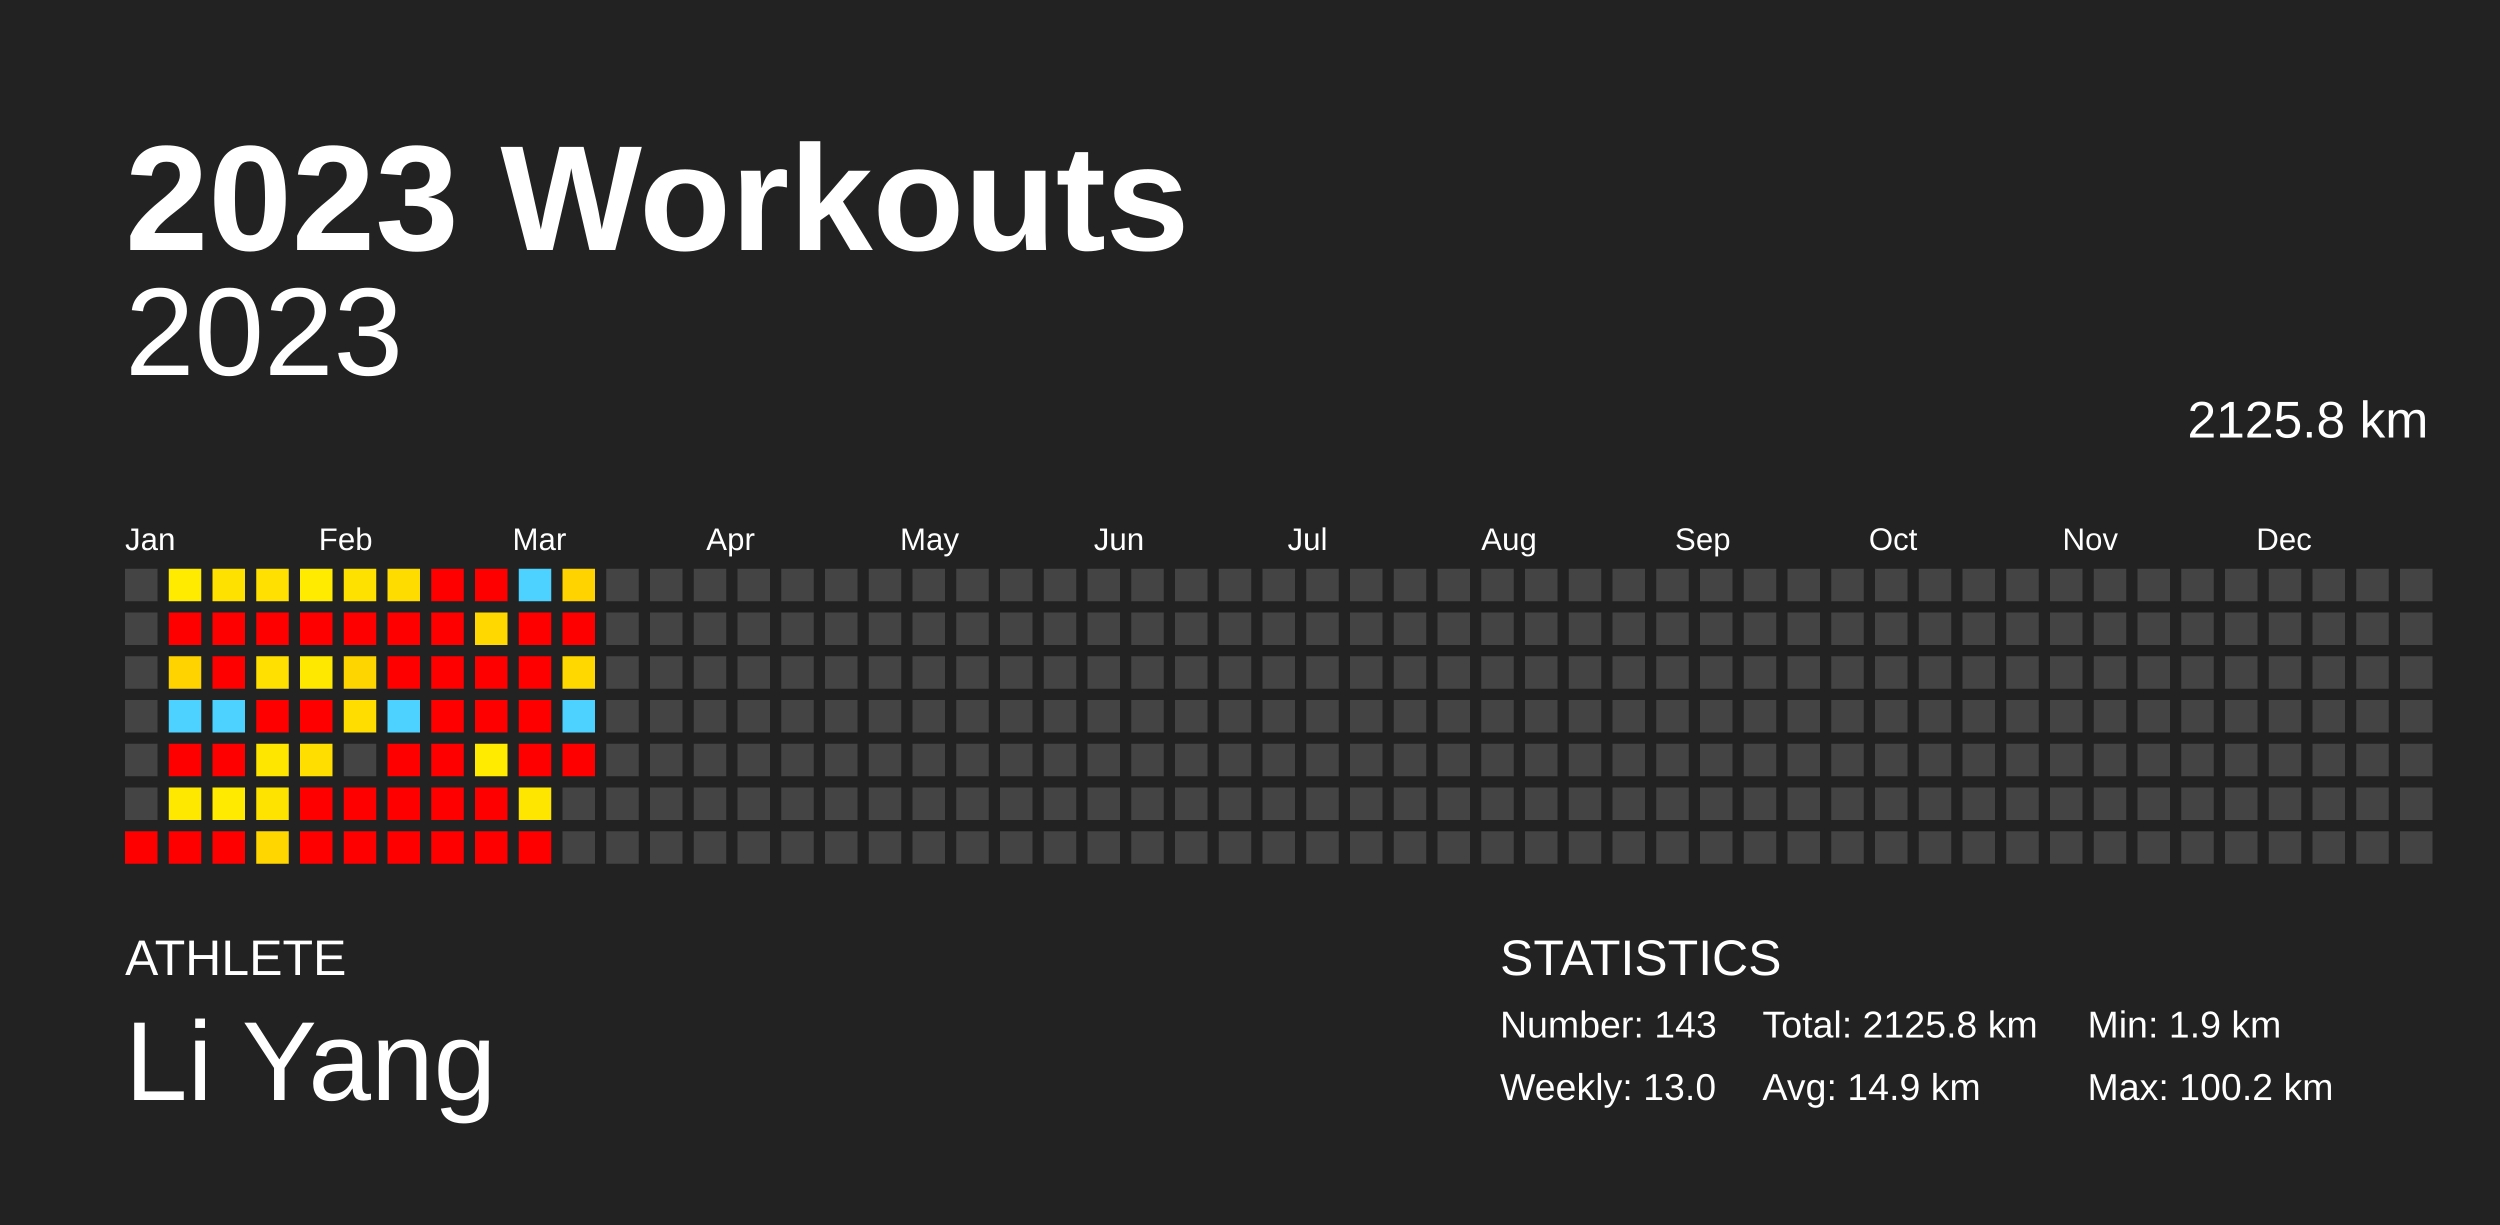
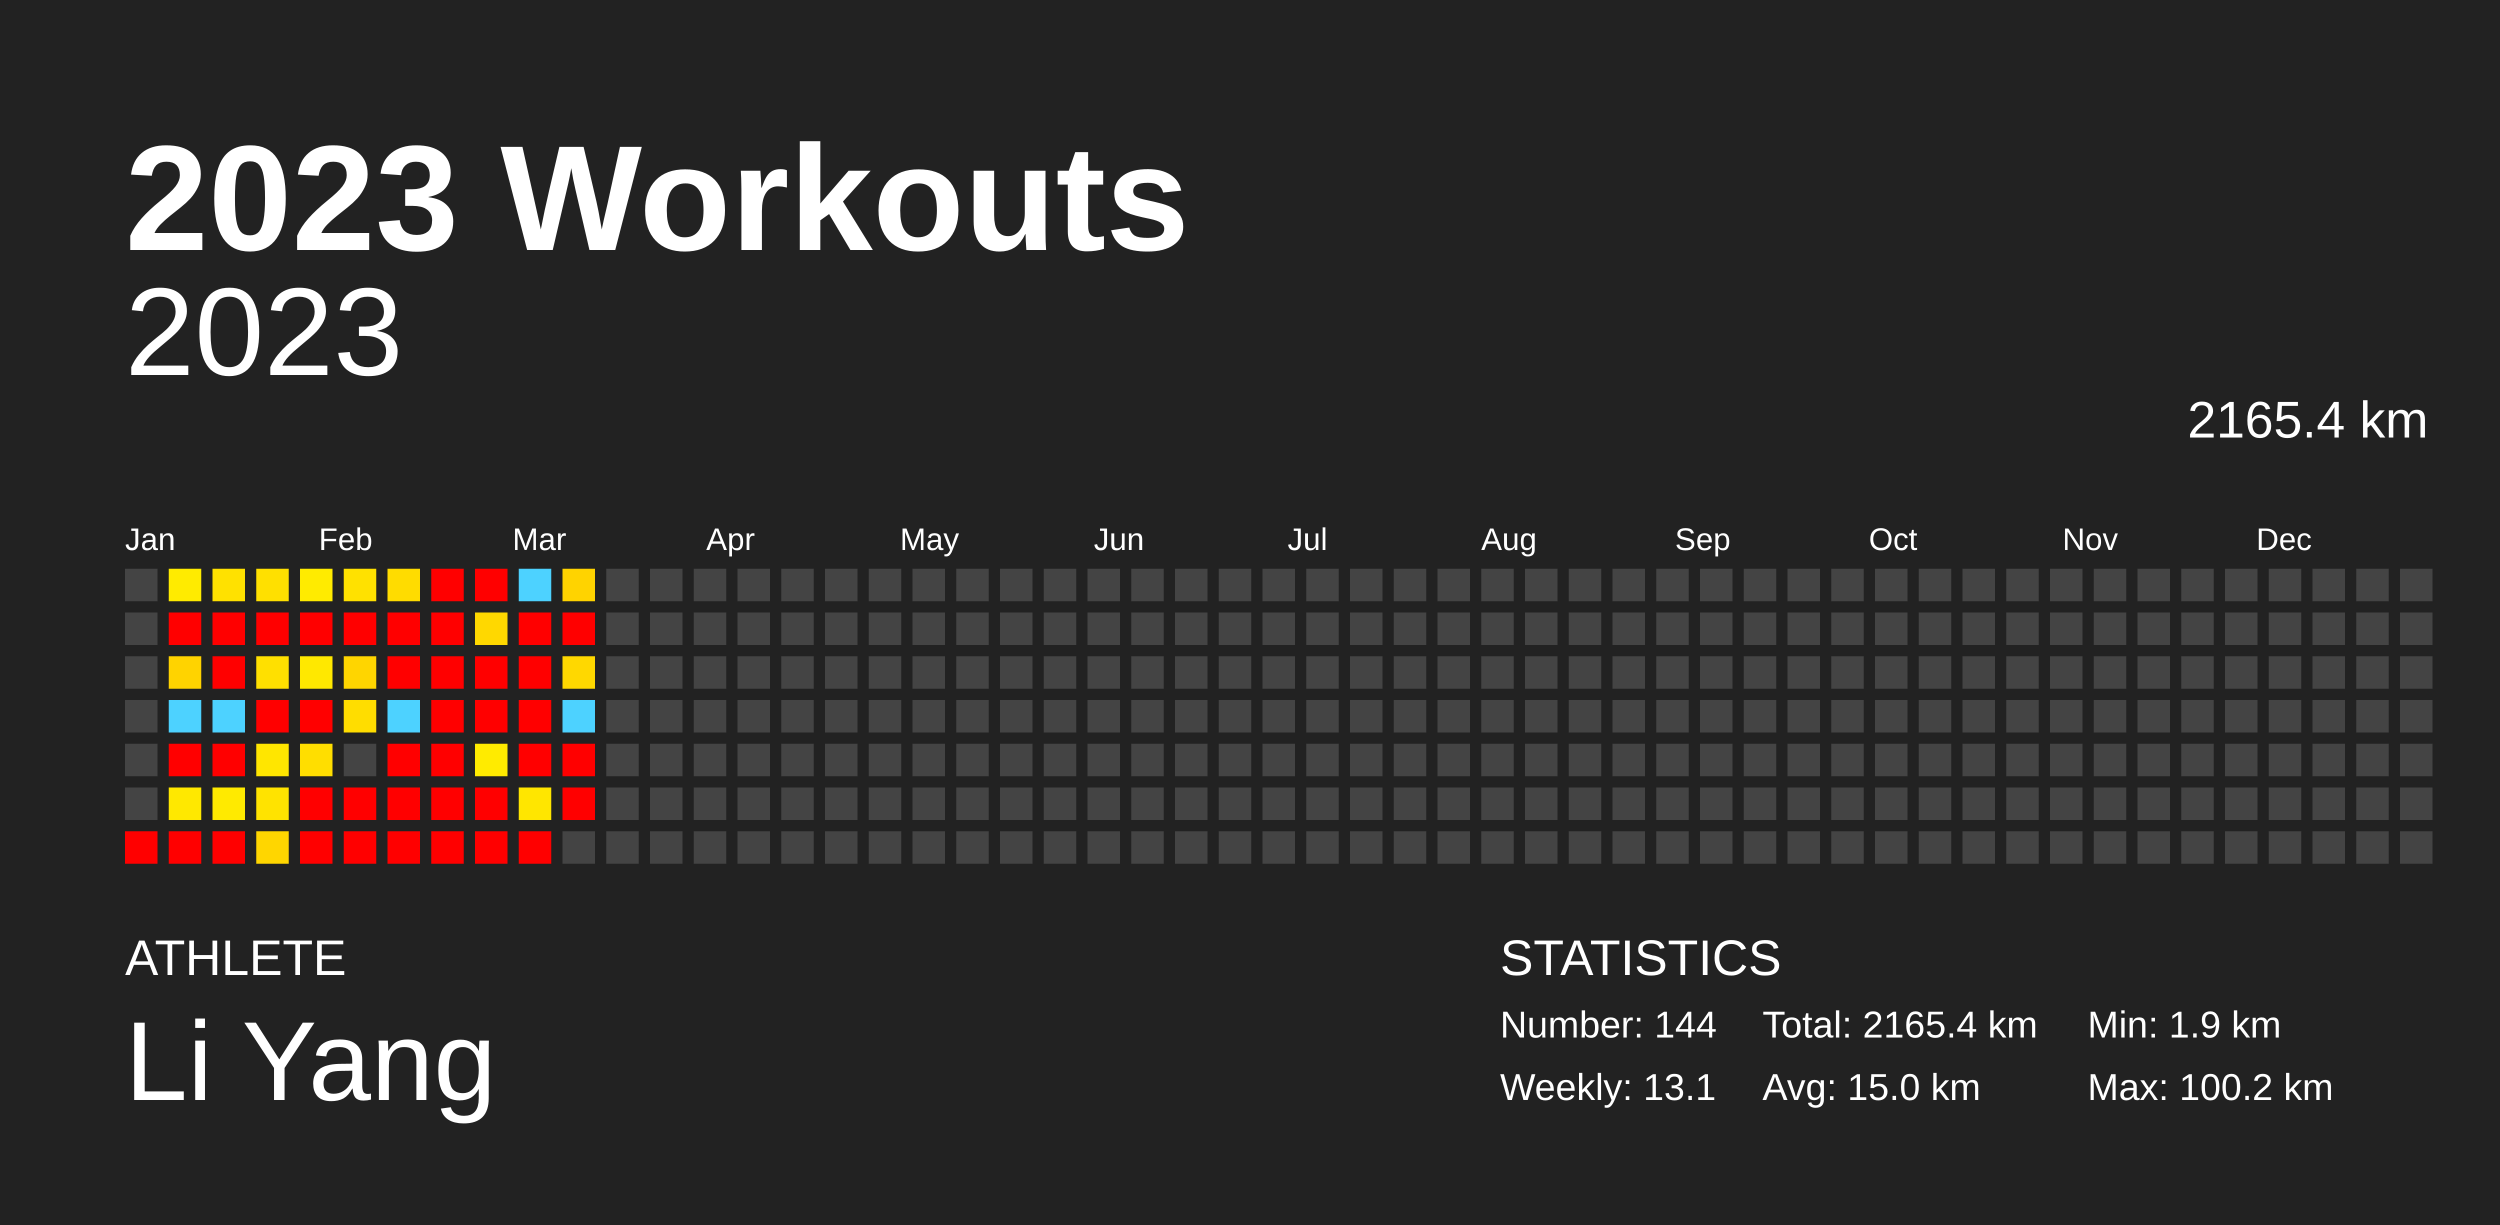
<svg xmlns="http://www.w3.org/2000/svg" baseProfile="full" height="98mm" version="1.1" viewBox="0,0,200,98" width="200mm">
  <defs />
  <rect fill="#222222" height="98" width="200" x="0" y="0" />
  <text fill="#FFFFFF" style="font-size:12px; font-family:Arial; font-weight:bold;" x="10" y="20">2023 Workouts</text>
  <text fill="#FFFFFF" style="font-size:4px; font-family:Arial" x="10" y="78">ATHLETE</text>
  <text fill="#FFFFFF" style="font-size:9px; font-family:Arial" x="10" y="88">Li Yang</text>
  <text fill="#FFFFFF" style="font-size:4px; font-family:Arial" x="120" y="78">STATISTICS</text>
-   <text fill="#FFFFFF" style="font-size:3px; font-family:Arial" x="120" y="83">Number: 143</text>
-   <text fill="#FFFFFF" style="font-size:3px; font-family:Arial" x="120" y="88">Weekly: 13.0</text>
-   <text fill="#FFFFFF" style="font-size:3px; font-family:Arial" x="141" y="83">Total: 2125.8 km</text>
-   <text fill="#FFFFFF" style="font-size:3px; font-family:Arial" x="141" y="88">Avg: 14.9 km</text>
+   <text fill="#FFFFFF" style="font-size:3px; font-family:Arial" x="120" y="83">Number: 144</text>
+   <text fill="#FFFFFF" style="font-size:3px; font-family:Arial" x="120" y="88">Weekly: 13.1</text>
+   <text fill="#FFFFFF" style="font-size:3px; font-family:Arial" x="141" y="83">Total: 2165.4 km</text>
+   <text fill="#FFFFFF" style="font-size:3px; font-family:Arial" x="141" y="88">Avg: 15.0 km</text>
  <text fill="#FFFFFF" style="font-size:3px; font-family:Arial" x="167" y="83">Min: 1.9 km</text>
  <text fill="#FFFFFF" style="font-size:3px; font-family:Arial" x="167" y="88">Max: 100.2 km</text>
  <text alignment-baseline="hanging" fill="#FFFFFF" style="font-size:10.0px; font-family:Arial;" x="10" y="30">2023</text>
-   <text alignment-baseline="hanging" fill="#FFFFFF" style="font-size:4.125px; font-family:Arial;" x="175" y="35">2125.8 km</text>
+   <text alignment-baseline="hanging" fill="#FFFFFF" style="font-size:4.125px; font-family:Arial;" x="175" y="35">2165.4 km</text>
  <text fill="#FFFFFF" style="font-size:2.5px; font-family:Arial" x="10.0" y="44">Jan</text>
  <text fill="#FFFFFF" style="font-size:2.5px; font-family:Arial" x="25.5" y="44">Feb</text>
  <text fill="#FFFFFF" style="font-size:2.5px; font-family:Arial" x="41.0" y="44">Mar</text>
  <text fill="#FFFFFF" style="font-size:2.5px; font-family:Arial" x="56.5" y="44">Apr</text>
  <text fill="#FFFFFF" style="font-size:2.5px; font-family:Arial" x="72.0" y="44">May</text>
  <text fill="#FFFFFF" style="font-size:2.5px; font-family:Arial" x="87.5" y="44">Jun</text>
  <text fill="#FFFFFF" style="font-size:2.5px; font-family:Arial" x="103.0" y="44">Jul</text>
  <text fill="#FFFFFF" style="font-size:2.5px; font-family:Arial" x="118.5" y="44">Aug</text>
  <text fill="#FFFFFF" style="font-size:2.5px; font-family:Arial" x="134.0" y="44">Sep</text>
  <text fill="#FFFFFF" style="font-size:2.5px; font-family:Arial" x="149.5" y="44">Oct</text>
  <text fill="#FFFFFF" style="font-size:2.5px; font-family:Arial" x="165.0" y="44">Nov</text>
  <text fill="#FFFFFF" style="font-size:2.5px; font-family:Arial" x="180.5" y="44">Dec</text>
  <rect fill="#444444" height="2.6" width="2.6" x="10.0" y="45.5" />
  <rect fill="#444444" height="2.6" width="2.6" x="10.0" y="49.0" />
  <rect fill="#444444" height="2.6" width="2.6" x="10.0" y="52.5" />
  <rect fill="#444444" height="2.6" width="2.6" x="10.0" y="56.0" />
  <rect fill="#444444" height="2.6" width="2.6" x="10.0" y="59.5" />
  <rect fill="#444444" height="2.6" width="2.6" x="10.0" y="63.0" />
  <rect fill="red" height="2.6" width="2.6" x="10.0" y="66.5" />
  <rect fill="#ffeb00" height="2.6" width="2.6" x="13.5" y="45.5" />
  <rect fill="red" height="2.6" width="2.6" x="13.5" y="49.0" />
  <rect fill="#ffd300" height="2.6" width="2.6" x="13.5" y="52.5" />
  <rect fill="#4dd2ff" height="2.6" width="2.6" x="13.5" y="56.0" />
  <rect fill="red" height="2.6" width="2.6" x="13.5" y="59.5" />
  <rect fill="#ffe800" height="2.6" width="2.6" x="13.5" y="63.0" />
  <rect fill="red" height="2.6" width="2.6" x="13.5" y="66.5" />
  <rect fill="#ffe100" height="2.6" width="2.6" x="17.0" y="45.5" />
  <rect fill="red" height="2.6" width="2.6" x="17.0" y="49.0" />
  <rect fill="red" height="2.6" width="2.6" x="17.0" y="52.5" />
  <rect fill="#4dd2ff" height="2.6" width="2.6" x="17.0" y="56.0" />
  <rect fill="red" height="2.6" width="2.6" x="17.0" y="59.5" />
  <rect fill="#ffea00" height="2.6" width="2.6" x="17.0" y="63.0" />
  <rect fill="red" height="2.6" width="2.6" x="17.0" y="66.5" />
  <rect fill="#ffe000" height="2.6" width="2.6" x="20.5" y="45.5" />
  <rect fill="red" height="2.6" width="2.6" x="20.5" y="49.0" />
  <rect fill="#ffe000" height="2.6" width="2.6" x="20.5" y="52.5" />
  <rect fill="red" height="2.6" width="2.6" x="20.5" y="56.0" />
  <rect fill="#ffe600" height="2.6" width="2.6" x="20.5" y="59.5" />
  <rect fill="#ffe300" height="2.6" width="2.6" x="20.5" y="63.0" />
  <rect fill="#ffd600" height="2.6" width="2.6" x="20.5" y="66.5" />
  <rect fill="#ffeb00" height="2.6" width="2.6" x="24.0" y="45.5" />
  <rect fill="red" height="2.6" width="2.6" x="24.0" y="49.0" />
  <rect fill="#ffe800" height="2.6" width="2.6" x="24.0" y="52.5" />
  <rect fill="red" height="2.6" width="2.6" x="24.0" y="56.0" />
  <rect fill="#ffde00" height="2.6" width="2.6" x="24.0" y="59.5" />
  <rect fill="red" height="2.6" width="2.6" x="24.0" y="63.0" />
  <rect fill="red" height="2.6" width="2.6" x="24.0" y="66.5" />
  <rect fill="#ffe100" height="2.6" width="2.6" x="27.5" y="45.5" />
  <rect fill="red" height="2.6" width="2.6" x="27.5" y="49.0" />
  <rect fill="#ffd500" height="2.6" width="2.6" x="27.5" y="52.5" />
  <rect fill="#ffdd00" height="2.6" width="2.6" x="27.5" y="56.0" />
  <rect fill="#444444" height="2.6" width="2.6" x="27.5" y="59.5" />
  <rect fill="red" height="2.6" width="2.6" x="27.5" y="63.0" />
  <rect fill="red" height="2.6" width="2.6" x="27.5" y="66.5" />
  <rect fill="#ffdc00" height="2.6" width="2.6" x="31.0" y="45.5" />
  <rect fill="red" height="2.6" width="2.6" x="31.0" y="49.0" />
  <rect fill="red" height="2.6" width="2.6" x="31.0" y="52.5" />
  <rect fill="#4dd2ff" height="2.6" width="2.6" x="31.0" y="56.0" />
  <rect fill="red" height="2.6" width="2.6" x="31.0" y="59.5" />
  <rect fill="red" height="2.6" width="2.6" x="31.0" y="63.0" />
  <rect fill="red" height="2.6" width="2.6" x="31.0" y="66.5" />
  <rect fill="red" height="2.6" width="2.6" x="34.5" y="45.5" />
  <rect fill="red" height="2.6" width="2.6" x="34.5" y="49.0" />
  <rect fill="red" height="2.6" width="2.6" x="34.5" y="52.5" />
  <rect fill="red" height="2.6" width="2.6" x="34.5" y="56.0" />
  <rect fill="red" height="2.6" width="2.6" x="34.5" y="59.5" />
  <rect fill="red" height="2.6" width="2.6" x="34.5" y="63.0" />
  <rect fill="red" height="2.6" width="2.6" x="34.5" y="66.5" />
  <rect fill="red" height="2.6" width="2.6" x="38.0" y="45.5" />
  <rect fill="#ffd800" height="2.6" width="2.6" x="38.0" y="49.0" />
  <rect fill="red" height="2.6" width="2.6" x="38.0" y="52.5" />
  <rect fill="red" height="2.6" width="2.6" x="38.0" y="56.0" />
  <rect fill="#ffeb00" height="2.6" width="2.6" x="38.0" y="59.5" />
  <rect fill="red" height="2.6" width="2.6" x="38.0" y="63.0" />
  <rect fill="red" height="2.6" width="2.6" x="38.0" y="66.5" />
  <rect fill="#4dd2ff" height="2.6" width="2.6" x="41.5" y="45.5" />
  <rect fill="red" height="2.6" width="2.6" x="41.5" y="49.0" />
  <rect fill="red" height="2.6" width="2.6" x="41.5" y="52.5" />
  <rect fill="red" height="2.6" width="2.6" x="41.5" y="56.0" />
  <rect fill="red" height="2.6" width="2.6" x="41.5" y="59.5" />
  <rect fill="#ffe600" height="2.6" width="2.6" x="41.5" y="63.0" />
  <rect fill="red" height="2.6" width="2.6" x="41.5" y="66.5" />
  <rect fill="#ffd300" height="2.6" width="2.6" x="45.0" y="45.5" />
  <rect fill="red" height="2.6" width="2.6" x="45.0" y="49.0" />
  <rect fill="#ffd800" height="2.6" width="2.6" x="45.0" y="52.5" />
  <rect fill="#4dd2ff" height="2.6" width="2.6" x="45.0" y="56.0" />
  <rect fill="red" height="2.6" width="2.6" x="45.0" y="59.5" />
-   <rect fill="#444444" height="2.6" width="2.6" x="45.0" y="63.0" />
+   <rect fill="red" height="2.6" width="2.6" x="45.0" y="63.0" />
  <rect fill="#444444" height="2.6" width="2.6" x="45.0" y="66.5" />
  <rect fill="#444444" height="2.6" width="2.6" x="48.5" y="45.5" />
  <rect fill="#444444" height="2.6" width="2.6" x="48.5" y="49.0" />
  <rect fill="#444444" height="2.6" width="2.6" x="48.5" y="52.5" />
  <rect fill="#444444" height="2.6" width="2.6" x="48.5" y="56.0" />
  <rect fill="#444444" height="2.6" width="2.6" x="48.5" y="59.5" />
  <rect fill="#444444" height="2.6" width="2.6" x="48.5" y="63.0" />
  <rect fill="#444444" height="2.6" width="2.6" x="48.5" y="66.5" />
  <rect fill="#444444" height="2.6" width="2.6" x="52.0" y="45.5" />
  <rect fill="#444444" height="2.6" width="2.6" x="52.0" y="49.0" />
  <rect fill="#444444" height="2.6" width="2.6" x="52.0" y="52.5" />
  <rect fill="#444444" height="2.6" width="2.6" x="52.0" y="56.0" />
  <rect fill="#444444" height="2.6" width="2.6" x="52.0" y="59.5" />
  <rect fill="#444444" height="2.6" width="2.6" x="52.0" y="63.0" />
  <rect fill="#444444" height="2.6" width="2.6" x="52.0" y="66.5" />
  <rect fill="#444444" height="2.6" width="2.6" x="55.5" y="45.5" />
  <rect fill="#444444" height="2.6" width="2.6" x="55.5" y="49.0" />
  <rect fill="#444444" height="2.6" width="2.6" x="55.5" y="52.5" />
  <rect fill="#444444" height="2.6" width="2.6" x="55.5" y="56.0" />
  <rect fill="#444444" height="2.6" width="2.6" x="55.5" y="59.5" />
  <rect fill="#444444" height="2.6" width="2.6" x="55.5" y="63.0" />
  <rect fill="#444444" height="2.6" width="2.6" x="55.5" y="66.5" />
  <rect fill="#444444" height="2.6" width="2.6" x="59.0" y="45.5" />
  <rect fill="#444444" height="2.6" width="2.6" x="59.0" y="49.0" />
  <rect fill="#444444" height="2.6" width="2.6" x="59.0" y="52.5" />
  <rect fill="#444444" height="2.6" width="2.6" x="59.0" y="56.0" />
  <rect fill="#444444" height="2.6" width="2.6" x="59.0" y="59.5" />
  <rect fill="#444444" height="2.6" width="2.6" x="59.0" y="63.0" />
  <rect fill="#444444" height="2.6" width="2.6" x="59.0" y="66.5" />
  <rect fill="#444444" height="2.6" width="2.6" x="62.5" y="45.5" />
  <rect fill="#444444" height="2.6" width="2.6" x="62.5" y="49.0" />
  <rect fill="#444444" height="2.6" width="2.6" x="62.5" y="52.5" />
  <rect fill="#444444" height="2.6" width="2.6" x="62.5" y="56.0" />
  <rect fill="#444444" height="2.6" width="2.6" x="62.5" y="59.5" />
  <rect fill="#444444" height="2.6" width="2.6" x="62.5" y="63.0" />
  <rect fill="#444444" height="2.6" width="2.6" x="62.5" y="66.5" />
  <rect fill="#444444" height="2.6" width="2.6" x="66.0" y="45.5" />
  <rect fill="#444444" height="2.6" width="2.6" x="66.0" y="49.0" />
  <rect fill="#444444" height="2.6" width="2.6" x="66.0" y="52.5" />
  <rect fill="#444444" height="2.6" width="2.6" x="66.0" y="56.0" />
  <rect fill="#444444" height="2.6" width="2.6" x="66.0" y="59.5" />
  <rect fill="#444444" height="2.6" width="2.6" x="66.0" y="63.0" />
  <rect fill="#444444" height="2.6" width="2.6" x="66.0" y="66.5" />
  <rect fill="#444444" height="2.6" width="2.6" x="69.5" y="45.5" />
  <rect fill="#444444" height="2.6" width="2.6" x="69.5" y="49.0" />
  <rect fill="#444444" height="2.6" width="2.6" x="69.5" y="52.5" />
  <rect fill="#444444" height="2.6" width="2.6" x="69.5" y="56.0" />
  <rect fill="#444444" height="2.6" width="2.6" x="69.5" y="59.5" />
  <rect fill="#444444" height="2.6" width="2.6" x="69.5" y="63.0" />
  <rect fill="#444444" height="2.6" width="2.6" x="69.5" y="66.5" />
  <rect fill="#444444" height="2.6" width="2.6" x="73.0" y="45.5" />
  <rect fill="#444444" height="2.6" width="2.6" x="73.0" y="49.0" />
  <rect fill="#444444" height="2.6" width="2.6" x="73.0" y="52.5" />
  <rect fill="#444444" height="2.6" width="2.6" x="73.0" y="56.0" />
  <rect fill="#444444" height="2.6" width="2.6" x="73.0" y="59.5" />
  <rect fill="#444444" height="2.6" width="2.6" x="73.0" y="63.0" />
  <rect fill="#444444" height="2.6" width="2.6" x="73.0" y="66.5" />
  <rect fill="#444444" height="2.6" width="2.6" x="76.5" y="45.5" />
  <rect fill="#444444" height="2.6" width="2.6" x="76.5" y="49.0" />
  <rect fill="#444444" height="2.6" width="2.6" x="76.5" y="52.5" />
  <rect fill="#444444" height="2.6" width="2.6" x="76.5" y="56.0" />
  <rect fill="#444444" height="2.6" width="2.6" x="76.5" y="59.5" />
  <rect fill="#444444" height="2.6" width="2.6" x="76.5" y="63.0" />
  <rect fill="#444444" height="2.6" width="2.6" x="76.5" y="66.5" />
  <rect fill="#444444" height="2.6" width="2.6" x="80.0" y="45.5" />
  <rect fill="#444444" height="2.6" width="2.6" x="80.0" y="49.0" />
  <rect fill="#444444" height="2.6" width="2.6" x="80.0" y="52.5" />
  <rect fill="#444444" height="2.6" width="2.6" x="80.0" y="56.0" />
  <rect fill="#444444" height="2.6" width="2.6" x="80.0" y="59.5" />
  <rect fill="#444444" height="2.6" width="2.6" x="80.0" y="63.0" />
  <rect fill="#444444" height="2.6" width="2.6" x="80.0" y="66.5" />
  <rect fill="#444444" height="2.6" width="2.6" x="83.5" y="45.5" />
  <rect fill="#444444" height="2.6" width="2.6" x="83.5" y="49.0" />
  <rect fill="#444444" height="2.6" width="2.6" x="83.5" y="52.5" />
  <rect fill="#444444" height="2.6" width="2.6" x="83.5" y="56.0" />
  <rect fill="#444444" height="2.6" width="2.6" x="83.5" y="59.5" />
  <rect fill="#444444" height="2.6" width="2.6" x="83.5" y="63.0" />
  <rect fill="#444444" height="2.6" width="2.6" x="83.5" y="66.5" />
  <rect fill="#444444" height="2.6" width="2.6" x="87.0" y="45.5" />
  <rect fill="#444444" height="2.6" width="2.6" x="87.0" y="49.0" />
  <rect fill="#444444" height="2.6" width="2.6" x="87.0" y="52.5" />
  <rect fill="#444444" height="2.6" width="2.6" x="87.0" y="56.0" />
  <rect fill="#444444" height="2.6" width="2.6" x="87.0" y="59.5" />
  <rect fill="#444444" height="2.6" width="2.6" x="87.0" y="63.0" />
  <rect fill="#444444" height="2.6" width="2.6" x="87.0" y="66.5" />
  <rect fill="#444444" height="2.6" width="2.6" x="90.5" y="45.5" />
  <rect fill="#444444" height="2.6" width="2.6" x="90.5" y="49.0" />
  <rect fill="#444444" height="2.6" width="2.6" x="90.5" y="52.5" />
  <rect fill="#444444" height="2.6" width="2.6" x="90.5" y="56.0" />
  <rect fill="#444444" height="2.6" width="2.6" x="90.5" y="59.5" />
  <rect fill="#444444" height="2.6" width="2.6" x="90.5" y="63.0" />
  <rect fill="#444444" height="2.6" width="2.6" x="90.5" y="66.5" />
  <rect fill="#444444" height="2.6" width="2.6" x="94.0" y="45.5" />
  <rect fill="#444444" height="2.6" width="2.6" x="94.0" y="49.0" />
  <rect fill="#444444" height="2.6" width="2.6" x="94.0" y="52.5" />
  <rect fill="#444444" height="2.6" width="2.6" x="94.0" y="56.0" />
  <rect fill="#444444" height="2.6" width="2.6" x="94.0" y="59.5" />
  <rect fill="#444444" height="2.6" width="2.6" x="94.0" y="63.0" />
  <rect fill="#444444" height="2.6" width="2.6" x="94.0" y="66.5" />
  <rect fill="#444444" height="2.6" width="2.6" x="97.5" y="45.5" />
  <rect fill="#444444" height="2.6" width="2.6" x="97.5" y="49.0" />
  <rect fill="#444444" height="2.6" width="2.6" x="97.5" y="52.5" />
  <rect fill="#444444" height="2.6" width="2.6" x="97.5" y="56.0" />
  <rect fill="#444444" height="2.6" width="2.6" x="97.5" y="59.5" />
  <rect fill="#444444" height="2.6" width="2.6" x="97.5" y="63.0" />
  <rect fill="#444444" height="2.6" width="2.6" x="97.5" y="66.5" />
  <rect fill="#444444" height="2.6" width="2.6" x="101.0" y="45.5" />
  <rect fill="#444444" height="2.6" width="2.6" x="101.0" y="49.0" />
  <rect fill="#444444" height="2.6" width="2.6" x="101.0" y="52.5" />
  <rect fill="#444444" height="2.6" width="2.6" x="101.0" y="56.0" />
  <rect fill="#444444" height="2.6" width="2.6" x="101.0" y="59.5" />
  <rect fill="#444444" height="2.6" width="2.6" x="101.0" y="63.0" />
  <rect fill="#444444" height="2.6" width="2.6" x="101.0" y="66.5" />
  <rect fill="#444444" height="2.6" width="2.6" x="104.5" y="45.5" />
  <rect fill="#444444" height="2.6" width="2.6" x="104.5" y="49.0" />
  <rect fill="#444444" height="2.6" width="2.6" x="104.5" y="52.5" />
  <rect fill="#444444" height="2.6" width="2.6" x="104.5" y="56.0" />
  <rect fill="#444444" height="2.6" width="2.6" x="104.5" y="59.5" />
  <rect fill="#444444" height="2.6" width="2.6" x="104.5" y="63.0" />
  <rect fill="#444444" height="2.6" width="2.6" x="104.5" y="66.5" />
  <rect fill="#444444" height="2.6" width="2.6" x="108.0" y="45.5" />
  <rect fill="#444444" height="2.6" width="2.6" x="108.0" y="49.0" />
  <rect fill="#444444" height="2.6" width="2.6" x="108.0" y="52.5" />
  <rect fill="#444444" height="2.6" width="2.6" x="108.0" y="56.0" />
  <rect fill="#444444" height="2.6" width="2.6" x="108.0" y="59.5" />
  <rect fill="#444444" height="2.6" width="2.6" x="108.0" y="63.0" />
  <rect fill="#444444" height="2.6" width="2.6" x="108.0" y="66.5" />
  <rect fill="#444444" height="2.6" width="2.6" x="111.5" y="45.5" />
  <rect fill="#444444" height="2.6" width="2.6" x="111.5" y="49.0" />
  <rect fill="#444444" height="2.6" width="2.6" x="111.5" y="52.5" />
  <rect fill="#444444" height="2.6" width="2.6" x="111.5" y="56.0" />
  <rect fill="#444444" height="2.6" width="2.6" x="111.5" y="59.5" />
  <rect fill="#444444" height="2.6" width="2.6" x="111.5" y="63.0" />
  <rect fill="#444444" height="2.6" width="2.6" x="111.5" y="66.5" />
  <rect fill="#444444" height="2.6" width="2.6" x="115.0" y="45.5" />
  <rect fill="#444444" height="2.6" width="2.6" x="115.0" y="49.0" />
  <rect fill="#444444" height="2.6" width="2.6" x="115.0" y="52.5" />
  <rect fill="#444444" height="2.6" width="2.6" x="115.0" y="56.0" />
  <rect fill="#444444" height="2.6" width="2.6" x="115.0" y="59.5" />
  <rect fill="#444444" height="2.6" width="2.6" x="115.0" y="63.0" />
  <rect fill="#444444" height="2.6" width="2.6" x="115.0" y="66.5" />
  <rect fill="#444444" height="2.6" width="2.6" x="118.5" y="45.5" />
  <rect fill="#444444" height="2.6" width="2.6" x="118.5" y="49.0" />
  <rect fill="#444444" height="2.6" width="2.6" x="118.5" y="52.5" />
  <rect fill="#444444" height="2.6" width="2.6" x="118.5" y="56.0" />
  <rect fill="#444444" height="2.6" width="2.6" x="118.5" y="59.5" />
  <rect fill="#444444" height="2.6" width="2.6" x="118.5" y="63.0" />
  <rect fill="#444444" height="2.6" width="2.6" x="118.5" y="66.5" />
  <rect fill="#444444" height="2.6" width="2.6" x="122.0" y="45.5" />
  <rect fill="#444444" height="2.6" width="2.6" x="122.0" y="49.0" />
  <rect fill="#444444" height="2.6" width="2.6" x="122.0" y="52.5" />
  <rect fill="#444444" height="2.6" width="2.6" x="122.0" y="56.0" />
  <rect fill="#444444" height="2.6" width="2.6" x="122.0" y="59.5" />
  <rect fill="#444444" height="2.6" width="2.6" x="122.0" y="63.0" />
  <rect fill="#444444" height="2.6" width="2.6" x="122.0" y="66.5" />
  <rect fill="#444444" height="2.6" width="2.6" x="125.5" y="45.5" />
  <rect fill="#444444" height="2.6" width="2.6" x="125.5" y="49.0" />
  <rect fill="#444444" height="2.6" width="2.6" x="125.5" y="52.5" />
  <rect fill="#444444" height="2.6" width="2.6" x="125.5" y="56.0" />
  <rect fill="#444444" height="2.6" width="2.6" x="125.5" y="59.5" />
  <rect fill="#444444" height="2.6" width="2.6" x="125.5" y="63.0" />
  <rect fill="#444444" height="2.6" width="2.6" x="125.5" y="66.5" />
  <rect fill="#444444" height="2.6" width="2.6" x="129.0" y="45.5" />
  <rect fill="#444444" height="2.6" width="2.6" x="129.0" y="49.0" />
  <rect fill="#444444" height="2.6" width="2.6" x="129.0" y="52.5" />
  <rect fill="#444444" height="2.6" width="2.6" x="129.0" y="56.0" />
  <rect fill="#444444" height="2.6" width="2.6" x="129.0" y="59.5" />
  <rect fill="#444444" height="2.6" width="2.6" x="129.0" y="63.0" />
  <rect fill="#444444" height="2.6" width="2.6" x="129.0" y="66.5" />
  <rect fill="#444444" height="2.6" width="2.6" x="132.5" y="45.5" />
  <rect fill="#444444" height="2.6" width="2.6" x="132.5" y="49.0" />
  <rect fill="#444444" height="2.6" width="2.6" x="132.5" y="52.5" />
  <rect fill="#444444" height="2.6" width="2.6" x="132.5" y="56.0" />
  <rect fill="#444444" height="2.6" width="2.6" x="132.5" y="59.5" />
  <rect fill="#444444" height="2.6" width="2.6" x="132.5" y="63.0" />
  <rect fill="#444444" height="2.6" width="2.6" x="132.5" y="66.5" />
  <rect fill="#444444" height="2.6" width="2.6" x="136.0" y="45.5" />
  <rect fill="#444444" height="2.6" width="2.6" x="136.0" y="49.0" />
  <rect fill="#444444" height="2.6" width="2.6" x="136.0" y="52.5" />
  <rect fill="#444444" height="2.6" width="2.6" x="136.0" y="56.0" />
  <rect fill="#444444" height="2.6" width="2.6" x="136.0" y="59.5" />
  <rect fill="#444444" height="2.6" width="2.6" x="136.0" y="63.0" />
  <rect fill="#444444" height="2.6" width="2.6" x="136.0" y="66.5" />
  <rect fill="#444444" height="2.6" width="2.6" x="139.5" y="45.5" />
  <rect fill="#444444" height="2.6" width="2.6" x="139.5" y="49.0" />
  <rect fill="#444444" height="2.6" width="2.6" x="139.5" y="52.5" />
  <rect fill="#444444" height="2.6" width="2.6" x="139.5" y="56.0" />
  <rect fill="#444444" height="2.6" width="2.6" x="139.5" y="59.5" />
  <rect fill="#444444" height="2.6" width="2.6" x="139.5" y="63.0" />
  <rect fill="#444444" height="2.6" width="2.6" x="139.5" y="66.5" />
  <rect fill="#444444" height="2.6" width="2.6" x="143.0" y="45.5" />
  <rect fill="#444444" height="2.6" width="2.6" x="143.0" y="49.0" />
  <rect fill="#444444" height="2.6" width="2.6" x="143.0" y="52.5" />
  <rect fill="#444444" height="2.6" width="2.6" x="143.0" y="56.0" />
  <rect fill="#444444" height="2.6" width="2.6" x="143.0" y="59.5" />
  <rect fill="#444444" height="2.6" width="2.6" x="143.0" y="63.0" />
  <rect fill="#444444" height="2.6" width="2.6" x="143.0" y="66.5" />
  <rect fill="#444444" height="2.6" width="2.6" x="146.5" y="45.5" />
  <rect fill="#444444" height="2.6" width="2.6" x="146.5" y="49.0" />
  <rect fill="#444444" height="2.6" width="2.6" x="146.5" y="52.5" />
  <rect fill="#444444" height="2.6" width="2.6" x="146.5" y="56.0" />
  <rect fill="#444444" height="2.6" width="2.6" x="146.5" y="59.5" />
  <rect fill="#444444" height="2.6" width="2.6" x="146.5" y="63.0" />
  <rect fill="#444444" height="2.6" width="2.6" x="146.5" y="66.5" />
  <rect fill="#444444" height="2.6" width="2.6" x="150.0" y="45.5" />
  <rect fill="#444444" height="2.6" width="2.6" x="150.0" y="49.0" />
  <rect fill="#444444" height="2.6" width="2.6" x="150.0" y="52.5" />
  <rect fill="#444444" height="2.6" width="2.6" x="150.0" y="56.0" />
  <rect fill="#444444" height="2.6" width="2.6" x="150.0" y="59.5" />
  <rect fill="#444444" height="2.6" width="2.6" x="150.0" y="63.0" />
  <rect fill="#444444" height="2.6" width="2.6" x="150.0" y="66.5" />
  <rect fill="#444444" height="2.6" width="2.6" x="153.5" y="45.5" />
  <rect fill="#444444" height="2.6" width="2.6" x="153.5" y="49.0" />
  <rect fill="#444444" height="2.6" width="2.6" x="153.5" y="52.5" />
  <rect fill="#444444" height="2.6" width="2.6" x="153.5" y="56.0" />
  <rect fill="#444444" height="2.6" width="2.6" x="153.5" y="59.5" />
  <rect fill="#444444" height="2.6" width="2.6" x="153.5" y="63.0" />
  <rect fill="#444444" height="2.6" width="2.6" x="153.5" y="66.5" />
  <rect fill="#444444" height="2.6" width="2.6" x="157.0" y="45.5" />
  <rect fill="#444444" height="2.6" width="2.6" x="157.0" y="49.0" />
  <rect fill="#444444" height="2.6" width="2.6" x="157.0" y="52.5" />
  <rect fill="#444444" height="2.6" width="2.6" x="157.0" y="56.0" />
  <rect fill="#444444" height="2.6" width="2.6" x="157.0" y="59.5" />
  <rect fill="#444444" height="2.6" width="2.6" x="157.0" y="63.0" />
  <rect fill="#444444" height="2.6" width="2.6" x="157.0" y="66.5" />
  <rect fill="#444444" height="2.6" width="2.6" x="160.5" y="45.5" />
  <rect fill="#444444" height="2.6" width="2.6" x="160.5" y="49.0" />
  <rect fill="#444444" height="2.6" width="2.6" x="160.5" y="52.5" />
  <rect fill="#444444" height="2.6" width="2.6" x="160.5" y="56.0" />
  <rect fill="#444444" height="2.6" width="2.6" x="160.5" y="59.5" />
  <rect fill="#444444" height="2.6" width="2.6" x="160.5" y="63.0" />
  <rect fill="#444444" height="2.6" width="2.6" x="160.5" y="66.5" />
  <rect fill="#444444" height="2.6" width="2.6" x="164.0" y="45.5" />
  <rect fill="#444444" height="2.6" width="2.6" x="164.0" y="49.0" />
  <rect fill="#444444" height="2.6" width="2.6" x="164.0" y="52.5" />
  <rect fill="#444444" height="2.6" width="2.6" x="164.0" y="56.0" />
  <rect fill="#444444" height="2.6" width="2.6" x="164.0" y="59.5" />
  <rect fill="#444444" height="2.6" width="2.6" x="164.0" y="63.0" />
  <rect fill="#444444" height="2.6" width="2.6" x="164.0" y="66.5" />
  <rect fill="#444444" height="2.6" width="2.6" x="167.5" y="45.5" />
  <rect fill="#444444" height="2.6" width="2.6" x="167.5" y="49.0" />
  <rect fill="#444444" height="2.6" width="2.6" x="167.5" y="52.5" />
  <rect fill="#444444" height="2.6" width="2.6" x="167.5" y="56.0" />
  <rect fill="#444444" height="2.6" width="2.6" x="167.5" y="59.5" />
  <rect fill="#444444" height="2.6" width="2.6" x="167.5" y="63.0" />
  <rect fill="#444444" height="2.6" width="2.6" x="167.5" y="66.5" />
  <rect fill="#444444" height="2.6" width="2.6" x="171.0" y="45.5" />
  <rect fill="#444444" height="2.6" width="2.6" x="171.0" y="49.0" />
  <rect fill="#444444" height="2.6" width="2.6" x="171.0" y="52.5" />
  <rect fill="#444444" height="2.6" width="2.6" x="171.0" y="56.0" />
  <rect fill="#444444" height="2.6" width="2.6" x="171.0" y="59.5" />
  <rect fill="#444444" height="2.6" width="2.6" x="171.0" y="63.0" />
  <rect fill="#444444" height="2.6" width="2.6" x="171.0" y="66.5" />
  <rect fill="#444444" height="2.6" width="2.6" x="174.5" y="45.5" />
  <rect fill="#444444" height="2.6" width="2.6" x="174.5" y="49.0" />
  <rect fill="#444444" height="2.6" width="2.6" x="174.5" y="52.5" />
  <rect fill="#444444" height="2.6" width="2.6" x="174.5" y="56.0" />
  <rect fill="#444444" height="2.6" width="2.6" x="174.5" y="59.5" />
  <rect fill="#444444" height="2.6" width="2.6" x="174.5" y="63.0" />
  <rect fill="#444444" height="2.6" width="2.6" x="174.5" y="66.5" />
  <rect fill="#444444" height="2.6" width="2.6" x="178.0" y="45.5" />
  <rect fill="#444444" height="2.6" width="2.6" x="178.0" y="49.0" />
  <rect fill="#444444" height="2.6" width="2.6" x="178.0" y="52.5" />
  <rect fill="#444444" height="2.6" width="2.6" x="178.0" y="56.0" />
  <rect fill="#444444" height="2.6" width="2.6" x="178.0" y="59.5" />
  <rect fill="#444444" height="2.6" width="2.6" x="178.0" y="63.0" />
  <rect fill="#444444" height="2.6" width="2.6" x="178.0" y="66.5" />
  <rect fill="#444444" height="2.6" width="2.6" x="181.5" y="45.5" />
  <rect fill="#444444" height="2.6" width="2.6" x="181.5" y="49.0" />
  <rect fill="#444444" height="2.6" width="2.6" x="181.5" y="52.5" />
  <rect fill="#444444" height="2.6" width="2.6" x="181.5" y="56.0" />
  <rect fill="#444444" height="2.6" width="2.6" x="181.5" y="59.5" />
  <rect fill="#444444" height="2.6" width="2.6" x="181.5" y="63.0" />
  <rect fill="#444444" height="2.6" width="2.6" x="181.5" y="66.5" />
  <rect fill="#444444" height="2.6" width="2.6" x="185.0" y="45.5" />
  <rect fill="#444444" height="2.6" width="2.6" x="185.0" y="49.0" />
  <rect fill="#444444" height="2.6" width="2.6" x="185.0" y="52.5" />
  <rect fill="#444444" height="2.6" width="2.6" x="185.0" y="56.0" />
  <rect fill="#444444" height="2.6" width="2.6" x="185.0" y="59.5" />
  <rect fill="#444444" height="2.6" width="2.6" x="185.0" y="63.0" />
  <rect fill="#444444" height="2.6" width="2.6" x="185.0" y="66.5" />
  <rect fill="#444444" height="2.6" width="2.6" x="188.5" y="45.5" />
  <rect fill="#444444" height="2.6" width="2.6" x="188.5" y="49.0" />
  <rect fill="#444444" height="2.6" width="2.6" x="188.5" y="52.5" />
  <rect fill="#444444" height="2.6" width="2.6" x="188.5" y="56.0" />
  <rect fill="#444444" height="2.6" width="2.6" x="188.5" y="59.5" />
  <rect fill="#444444" height="2.6" width="2.6" x="188.5" y="63.0" />
  <rect fill="#444444" height="2.6" width="2.6" x="188.5" y="66.5" />
  <rect fill="#444444" height="2.6" width="2.6" x="192.0" y="45.5" />
  <rect fill="#444444" height="2.6" width="2.6" x="192.0" y="49.0" />
  <rect fill="#444444" height="2.6" width="2.6" x="192.0" y="52.5" />
  <rect fill="#444444" height="2.6" width="2.6" x="192.0" y="56.0" />
  <rect fill="#444444" height="2.6" width="2.6" x="192.0" y="59.5" />
  <rect fill="#444444" height="2.6" width="2.6" x="192.0" y="63.0" />
  <rect fill="#444444" height="2.6" width="2.6" x="192.0" y="66.5" />
</svg>
